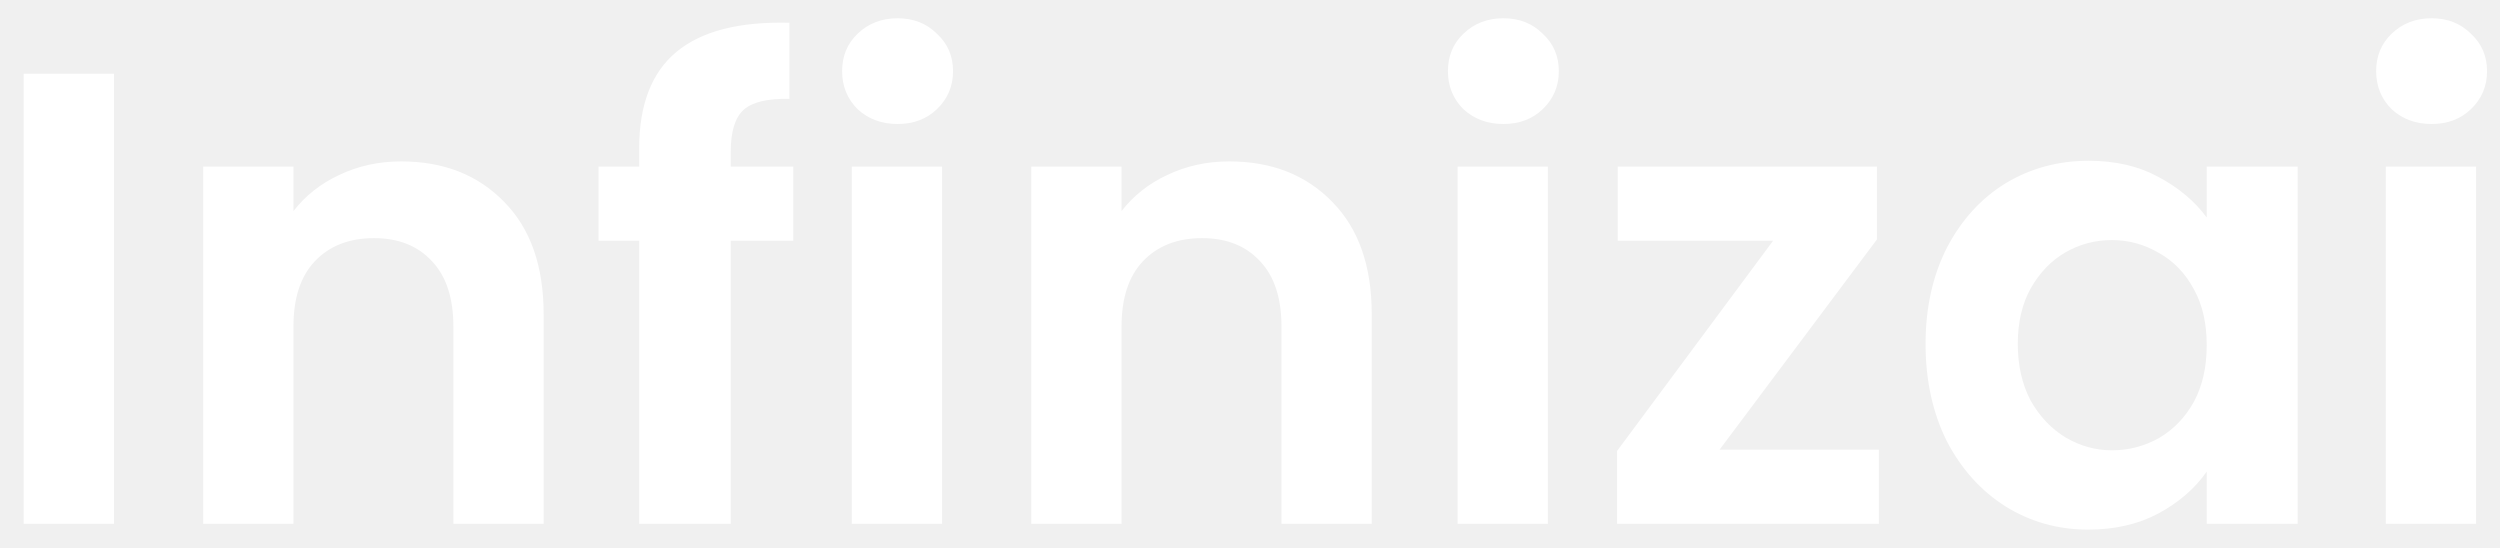
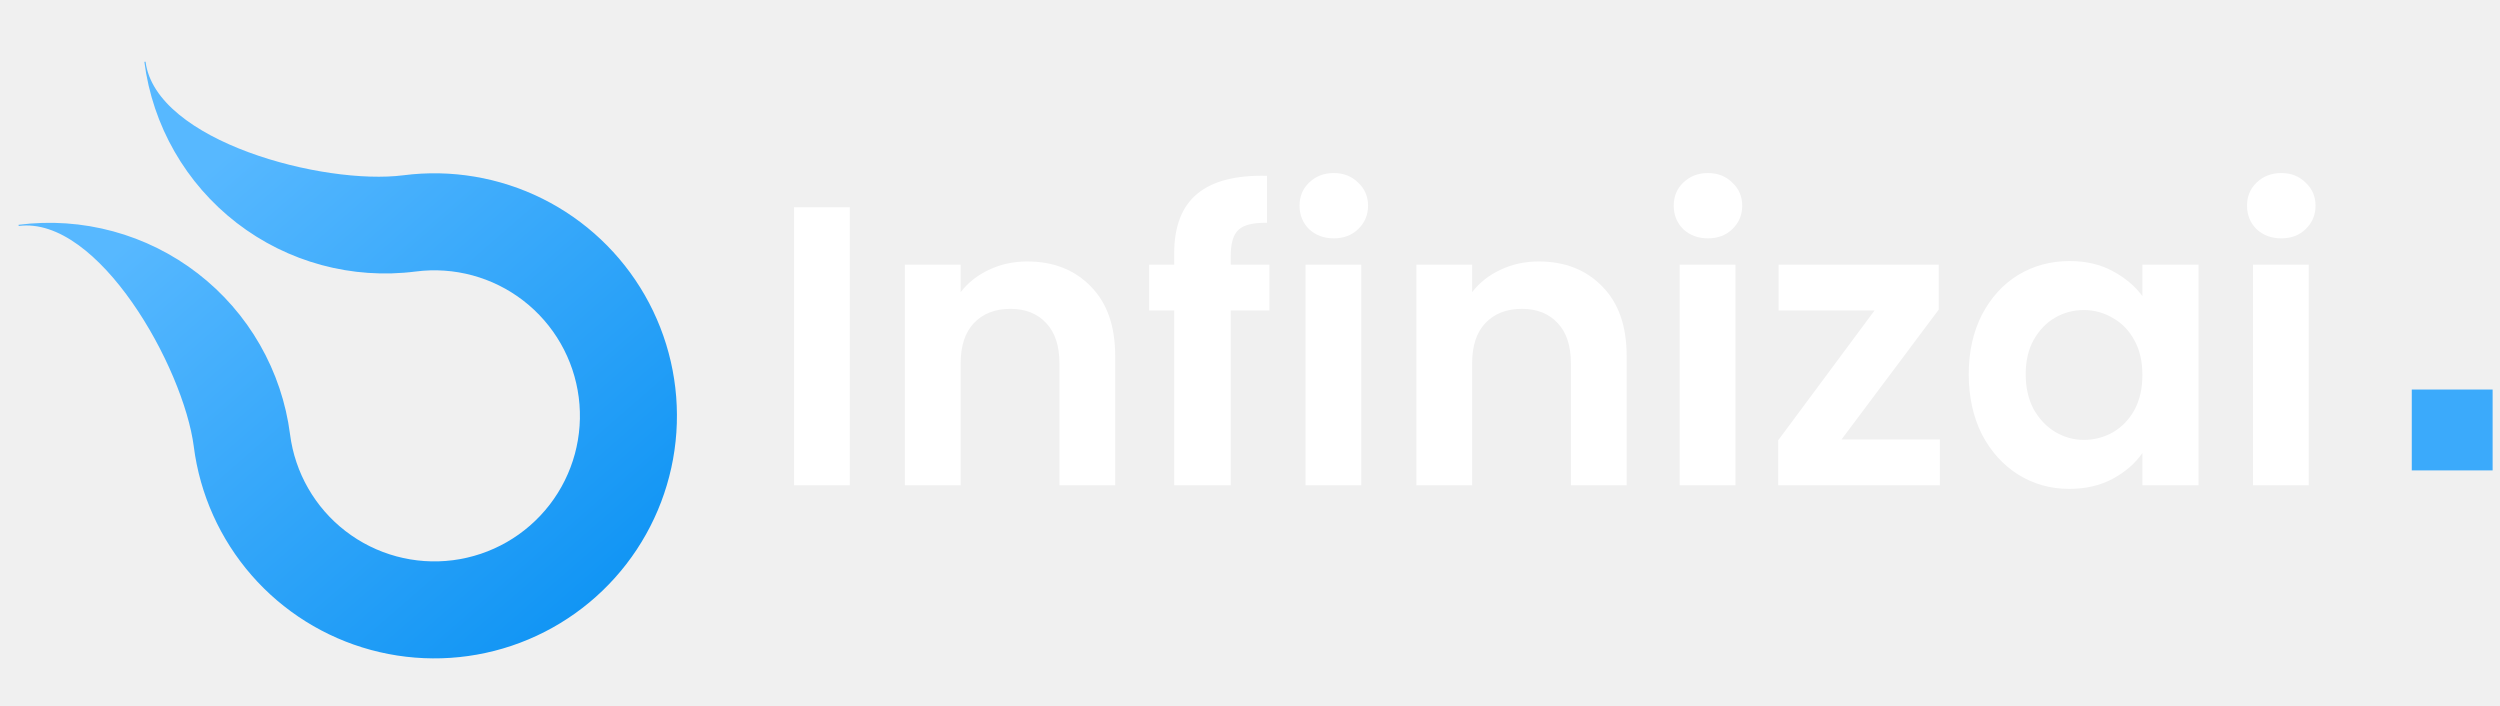
- <svg xmlns="http://www.w3.org/2000/svg" width="105" height="23" viewBox="0 0 105 23" fill="none">
-   <path d="M4.787 3.096V22H0.995V3.096H4.787ZM16.848 6.779C18.636 6.779 20.08 7.348 21.181 8.485C22.283 9.605 22.833 11.176 22.833 13.198V22H19.042V13.713C19.042 12.521 18.744 11.609 18.148 10.977C17.552 10.327 16.74 10.002 15.71 10.002C14.663 10.002 13.833 10.327 13.219 10.977C12.623 11.609 12.325 12.521 12.325 13.713V22H8.533V6.996H12.325V8.865C12.831 8.215 13.472 7.709 14.248 7.348C15.042 6.969 15.909 6.779 16.848 6.779ZM33.318 10.11H30.691V22H26.845V10.11H25.139V6.996H26.845V6.237C26.845 4.396 27.369 3.042 28.416 2.175C29.463 1.308 31.043 0.902 33.156 0.956V4.152C32.235 4.134 31.594 4.287 31.233 4.612C30.872 4.938 30.691 5.524 30.691 6.373V6.996H33.318V10.11ZM37.698 5.208C37.03 5.208 36.471 5.001 36.019 4.585C35.586 4.152 35.369 3.619 35.369 2.987C35.369 2.356 35.586 1.832 36.019 1.417C36.471 0.983 37.03 0.767 37.698 0.767C38.366 0.767 38.917 0.983 39.35 1.417C39.802 1.832 40.028 2.356 40.028 2.987C40.028 3.619 39.802 4.152 39.35 4.585C38.917 5.001 38.366 5.208 37.698 5.208ZM39.567 6.996V22H35.775V6.996H39.567ZM51.628 6.779C53.415 6.779 54.86 7.348 55.961 8.485C57.063 9.605 57.613 11.176 57.613 13.198V22H53.822V13.713C53.822 12.521 53.524 11.609 52.928 10.977C52.332 10.327 51.52 10.002 50.49 10.002C49.443 10.002 48.613 10.327 47.999 10.977C47.403 11.609 47.105 12.521 47.105 13.713V22H43.313V6.996H47.105V8.865C47.61 8.215 48.251 7.709 49.028 7.348C49.822 6.969 50.689 6.779 51.628 6.779ZM63.142 5.208C62.474 5.208 61.914 5.001 61.463 4.585C61.029 4.152 60.813 3.619 60.813 2.987C60.813 2.356 61.029 1.832 61.463 1.417C61.914 0.983 62.474 0.767 63.142 0.767C63.81 0.767 64.361 0.983 64.794 1.417C65.245 1.832 65.471 2.356 65.471 2.987C65.471 3.619 65.245 4.152 64.794 4.585C64.361 5.001 63.81 5.208 63.142 5.208ZM65.011 6.996V22H61.219V6.996H65.011ZM72.223 18.885H78.913V22H67.917V18.94L74.471 10.11H67.944V6.996H78.832V10.056L72.223 18.885ZM80.874 14.444C80.874 12.927 81.172 11.582 81.768 10.408C82.381 9.235 83.203 8.332 84.232 7.7C85.279 7.068 86.444 6.752 87.726 6.752C88.845 6.752 89.82 6.978 90.651 7.429C91.5 7.881 92.177 8.449 92.682 9.135V6.996H96.501V22H92.682V19.806C92.195 20.51 91.518 21.097 90.651 21.567C89.802 22.018 88.818 22.244 87.699 22.244C86.435 22.244 85.279 21.919 84.232 21.269C83.203 20.619 82.381 19.707 81.768 18.533C81.172 17.342 80.874 15.979 80.874 14.444ZM92.682 14.498C92.682 13.577 92.502 12.792 92.14 12.142C91.779 11.474 91.292 10.968 90.678 10.625C90.064 10.264 89.405 10.083 88.701 10.083C87.997 10.083 87.347 10.255 86.751 10.598C86.155 10.941 85.668 11.447 85.288 12.115C84.927 12.765 84.747 13.541 84.747 14.444C84.747 15.347 84.927 16.141 85.288 16.827C85.668 17.495 86.155 18.01 86.751 18.371C87.365 18.732 88.015 18.913 88.701 18.913C89.405 18.913 90.064 18.741 90.678 18.398C91.292 18.037 91.779 17.531 92.14 16.881C92.502 16.213 92.682 15.419 92.682 14.498ZM102.127 5.208C101.459 5.208 100.899 5.001 100.448 4.585C100.015 4.152 99.798 3.619 99.798 2.987C99.798 2.356 100.015 1.832 100.448 1.417C100.899 0.983 101.459 0.767 102.127 0.767C102.795 0.767 103.346 0.983 103.779 1.417C104.231 1.832 104.456 2.356 104.456 2.987C104.456 3.619 104.231 4.152 103.779 4.585C103.346 5.001 102.795 5.208 102.127 5.208ZM103.996 6.996V22H100.204V6.996H103.996Z" fill="white" />
+ <svg xmlns="http://www.w3.org/2000/svg" width="170" height="48" viewBox="0 0 170 48" fill="none">
+   <path d="M27.437 11.918C22.016 12.614 10.594 9.616 9.897 4.195L9.817 4.205C10.374 8.544 12.633 12.483 16.095 15.157C19.557 17.83 23.939 19.019 28.277 18.462C30.881 18.127 33.51 18.84 35.587 20.444C37.665 22.048 39.02 24.412 39.354 27.015C39.69 29.618 38.977 32.248 37.373 34.326C35.769 36.403 33.406 37.759 30.803 38.094C28.2 38.429 25.57 37.716 23.492 36.112C21.415 34.509 20.059 32.145 19.724 29.542C19.448 27.394 18.751 25.321 17.674 23.442C16.597 21.563 15.16 19.914 13.446 18.591C11.731 17.267 9.773 16.294 7.682 15.727C5.592 15.16 3.41 15.01 1.262 15.286L1.272 15.366C6.692 14.669 12.481 24.958 13.18 30.379L13.179 30.379C13.595 33.615 14.961 36.654 17.104 39.114C19.247 41.573 22.072 43.341 25.22 44.195C28.368 45.049 31.699 44.951 34.791 43.912C37.884 42.873 40.598 40.94 42.592 38.358C44.586 35.776 45.77 32.661 45.993 29.407C46.217 26.152 45.47 22.905 43.848 20.075C42.226 17.245 39.801 14.959 36.88 13.507C33.958 12.055 30.672 11.502 27.437 11.918Z" fill="url(#paint0_linear_1_60)" />
+   <path d="M57.787 14.096V33H53.995V14.096H57.787ZM69.848 17.779C71.635 17.779 73.08 18.348 74.181 19.485C75.283 20.605 75.833 22.176 75.833 24.198V33H72.042V24.712C72.042 23.521 71.744 22.609 71.148 21.977C70.552 21.327 69.74 21.002 68.71 21.002C67.663 21.002 66.833 21.327 66.219 21.977C65.623 22.609 65.325 23.521 65.325 24.712V33H61.533V17.996H65.325V19.865C65.831 19.215 66.472 18.709 67.248 18.348C68.042 17.969 68.909 17.779 69.848 17.779ZM86.318 21.11H83.691V33H79.845V21.11H78.139V17.996H79.845V17.238C79.845 15.396 80.369 14.042 81.416 13.175C82.463 12.308 84.043 11.902 86.156 11.956V15.152C85.235 15.134 84.594 15.287 84.233 15.613C83.872 15.938 83.691 16.524 83.691 17.373V17.996H86.318V21.11ZM90.698 16.208C90.03 16.208 89.471 16.001 89.019 15.585C88.586 15.152 88.369 14.619 88.369 13.988C88.369 13.356 88.586 12.832 89.019 12.417C89.471 11.983 90.03 11.767 90.698 11.767C91.366 11.767 91.917 11.983 92.35 12.417C92.802 12.832 93.028 13.356 93.028 13.988C93.028 14.619 92.802 15.152 92.35 15.585C91.917 16.001 91.366 16.208 90.698 16.208ZM92.567 17.996V33H88.775V17.996H92.567ZM104.628 17.779C106.415 17.779 107.86 18.348 108.961 19.485C110.063 20.605 110.613 22.176 110.613 24.198V33H106.822V24.712C106.822 23.521 106.524 22.609 105.928 21.977C105.332 21.327 104.52 21.002 103.49 21.002C102.443 21.002 101.613 21.327 100.999 21.977C100.403 22.609 100.105 23.521 100.105 24.712V33H96.313V17.996H100.105V19.865C100.61 19.215 101.251 18.709 102.028 18.348C102.822 17.969 103.689 17.779 104.628 17.779ZM116.142 16.208C115.474 16.208 114.914 16.001 114.463 15.585C114.029 15.152 113.813 14.619 113.813 13.988C113.813 13.356 114.029 12.832 114.463 12.417C114.914 11.983 115.474 11.767 116.142 11.767C116.81 11.767 117.361 11.983 117.794 12.417C118.245 12.832 118.471 13.356 118.471 13.988C118.471 14.619 118.245 15.152 117.794 15.585C117.361 16.001 116.81 16.208 116.142 16.208ZM118.011 17.996V33H114.219V17.996H118.011ZM125.223 29.885H131.913V33H120.917V29.94L127.471 21.11H120.944V17.996H131.832V21.056L125.223 29.885ZM133.874 25.444C133.874 23.927 134.172 22.582 134.768 21.408C135.381 20.235 136.203 19.332 137.232 18.7C138.279 18.068 139.444 17.752 140.726 17.752C141.845 17.752 142.82 17.978 143.651 18.429C144.5 18.881 145.177 19.449 145.682 20.135V17.996H149.501V33H145.682V30.806C145.195 31.51 144.518 32.097 143.651 32.567C142.802 33.018 141.818 33.244 140.699 33.244C139.435 33.244 138.279 32.919 137.232 32.269C136.203 31.619 135.381 30.707 134.768 29.533C134.172 28.342 133.874 26.979 133.874 25.444ZM145.682 25.498C145.682 24.577 145.502 23.792 145.14 23.142C144.779 22.474 144.292 21.968 143.678 21.625C143.064 21.264 142.405 21.083 141.701 21.083C140.997 21.083 140.347 21.255 139.751 21.598C139.155 21.941 138.668 22.447 138.288 23.115C137.927 23.765 137.747 24.541 137.747 25.444C137.747 26.346 137.927 27.141 138.288 27.827C138.668 28.495 139.155 29.01 139.751 29.371C140.365 29.732 141.015 29.913 141.701 29.913C142.405 29.913 143.064 29.741 143.678 29.398C144.292 29.037 144.779 28.531 145.14 27.881C145.502 27.213 145.682 26.419 145.682 25.498ZM155.127 16.208C154.459 16.208 153.899 16.001 153.448 15.585C153.015 15.152 152.798 14.619 152.798 13.988C152.798 13.356 153.015 12.832 153.448 12.417C153.899 11.983 154.459 11.767 155.127 11.767C155.795 11.767 156.346 11.983 156.779 12.417C157.231 12.832 157.456 13.356 157.456 13.988C157.456 14.619 157.231 15.152 156.779 15.585C156.346 16.001 155.795 16.208 155.127 16.208ZM156.996 17.996V33H153.204V17.996H156.996Z" fill="white" />
+   <path d="M169.498 26.489H164V31.987H169.498V26.489Z" fill="#3BAAFB" />
+   <defs>
+     <linearGradient id="paint0_linear_1_60" x1="16.303" y1="9.706" x2="49.29" y2="47.641" gradientUnits="userSpaceOnUse">
+       <stop stop-color="#57B8FF" />
+       <stop offset="0.941" stop-color="#038EF2" />
+       <stop offset="1" stop-color="white" stop-opacity="0" />
+     </linearGradient>
+   </defs>
</svg>
